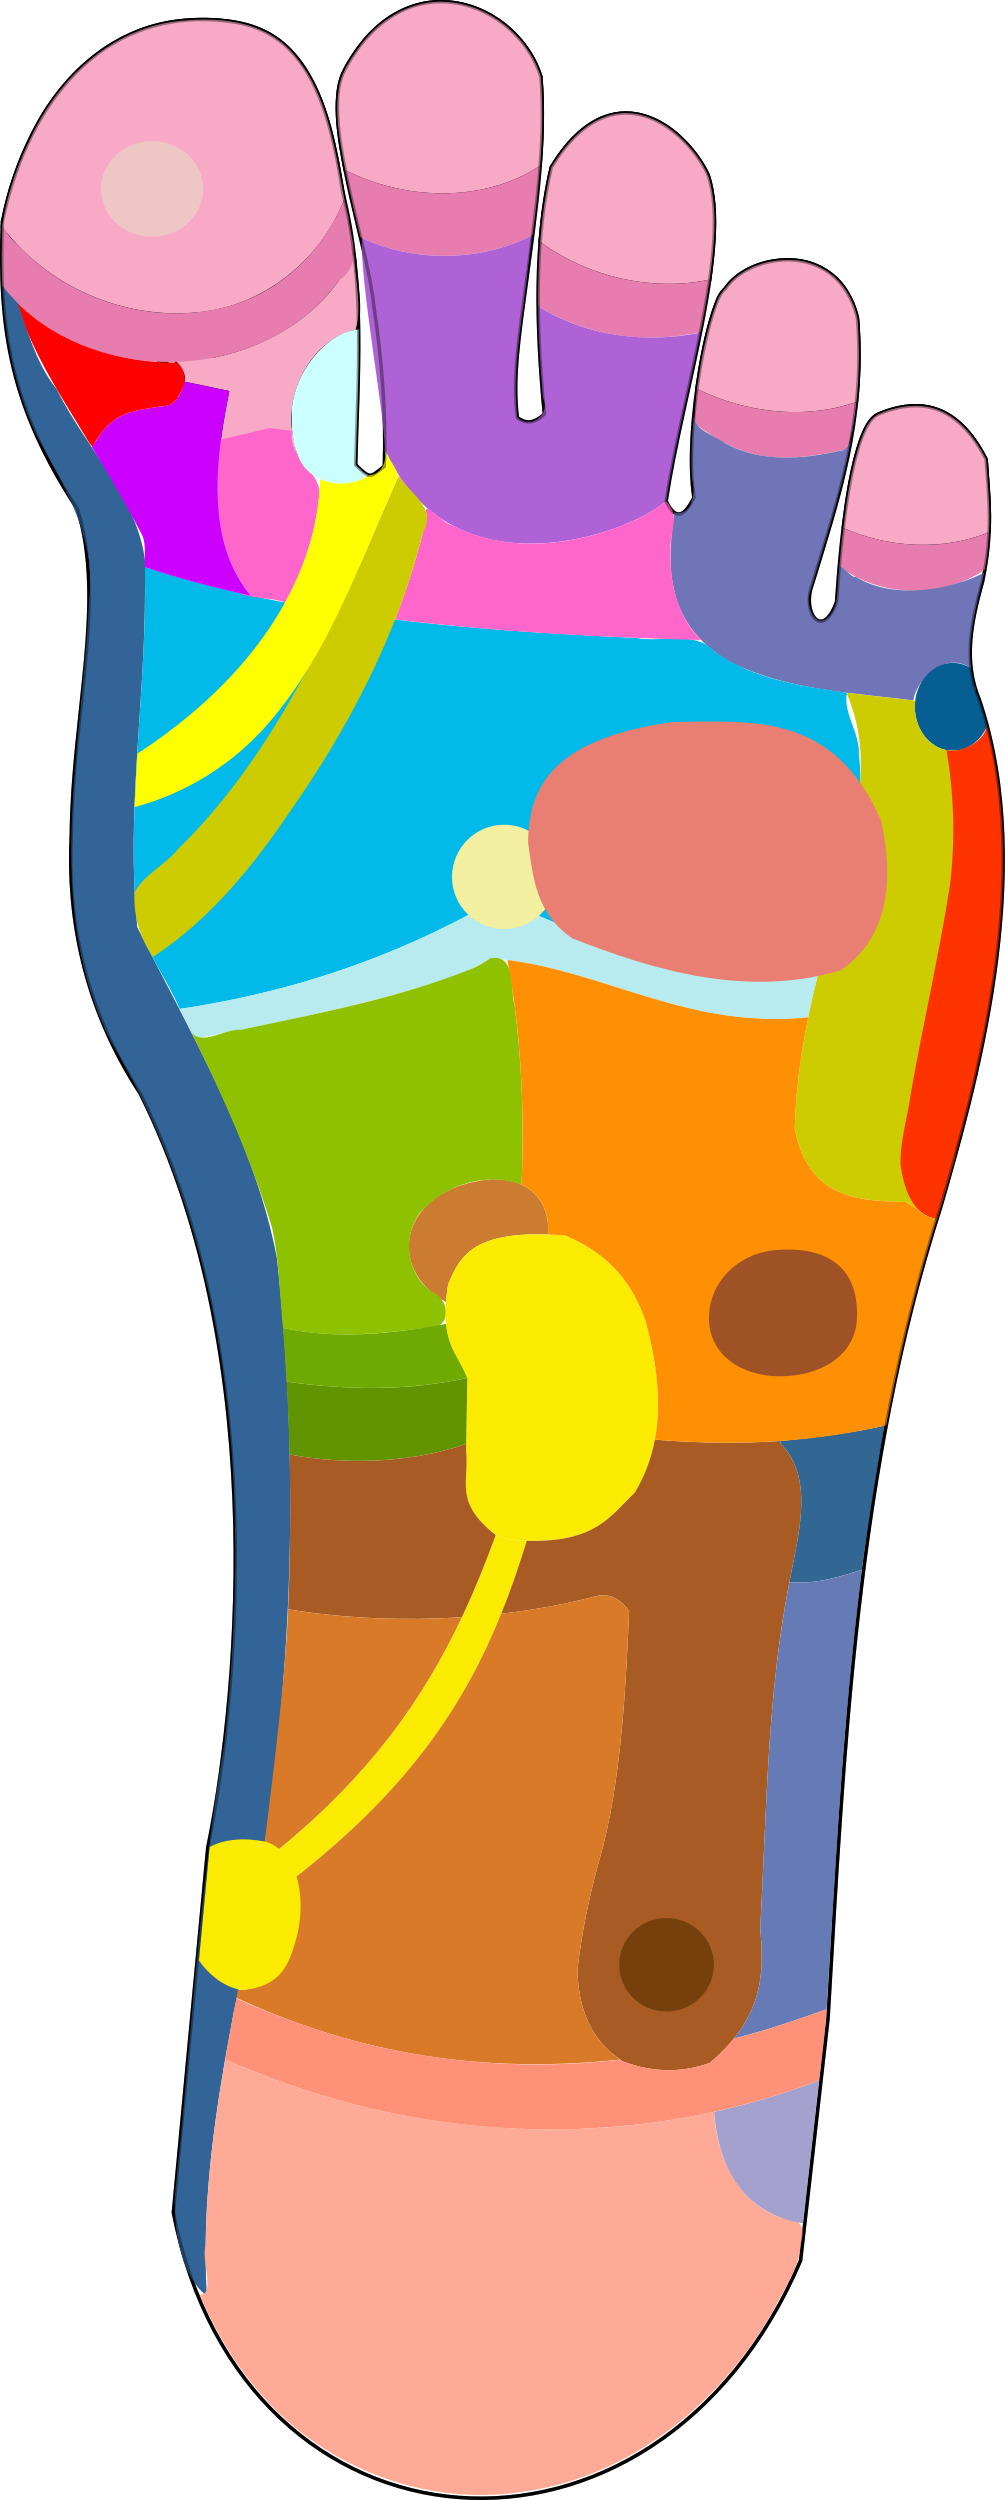
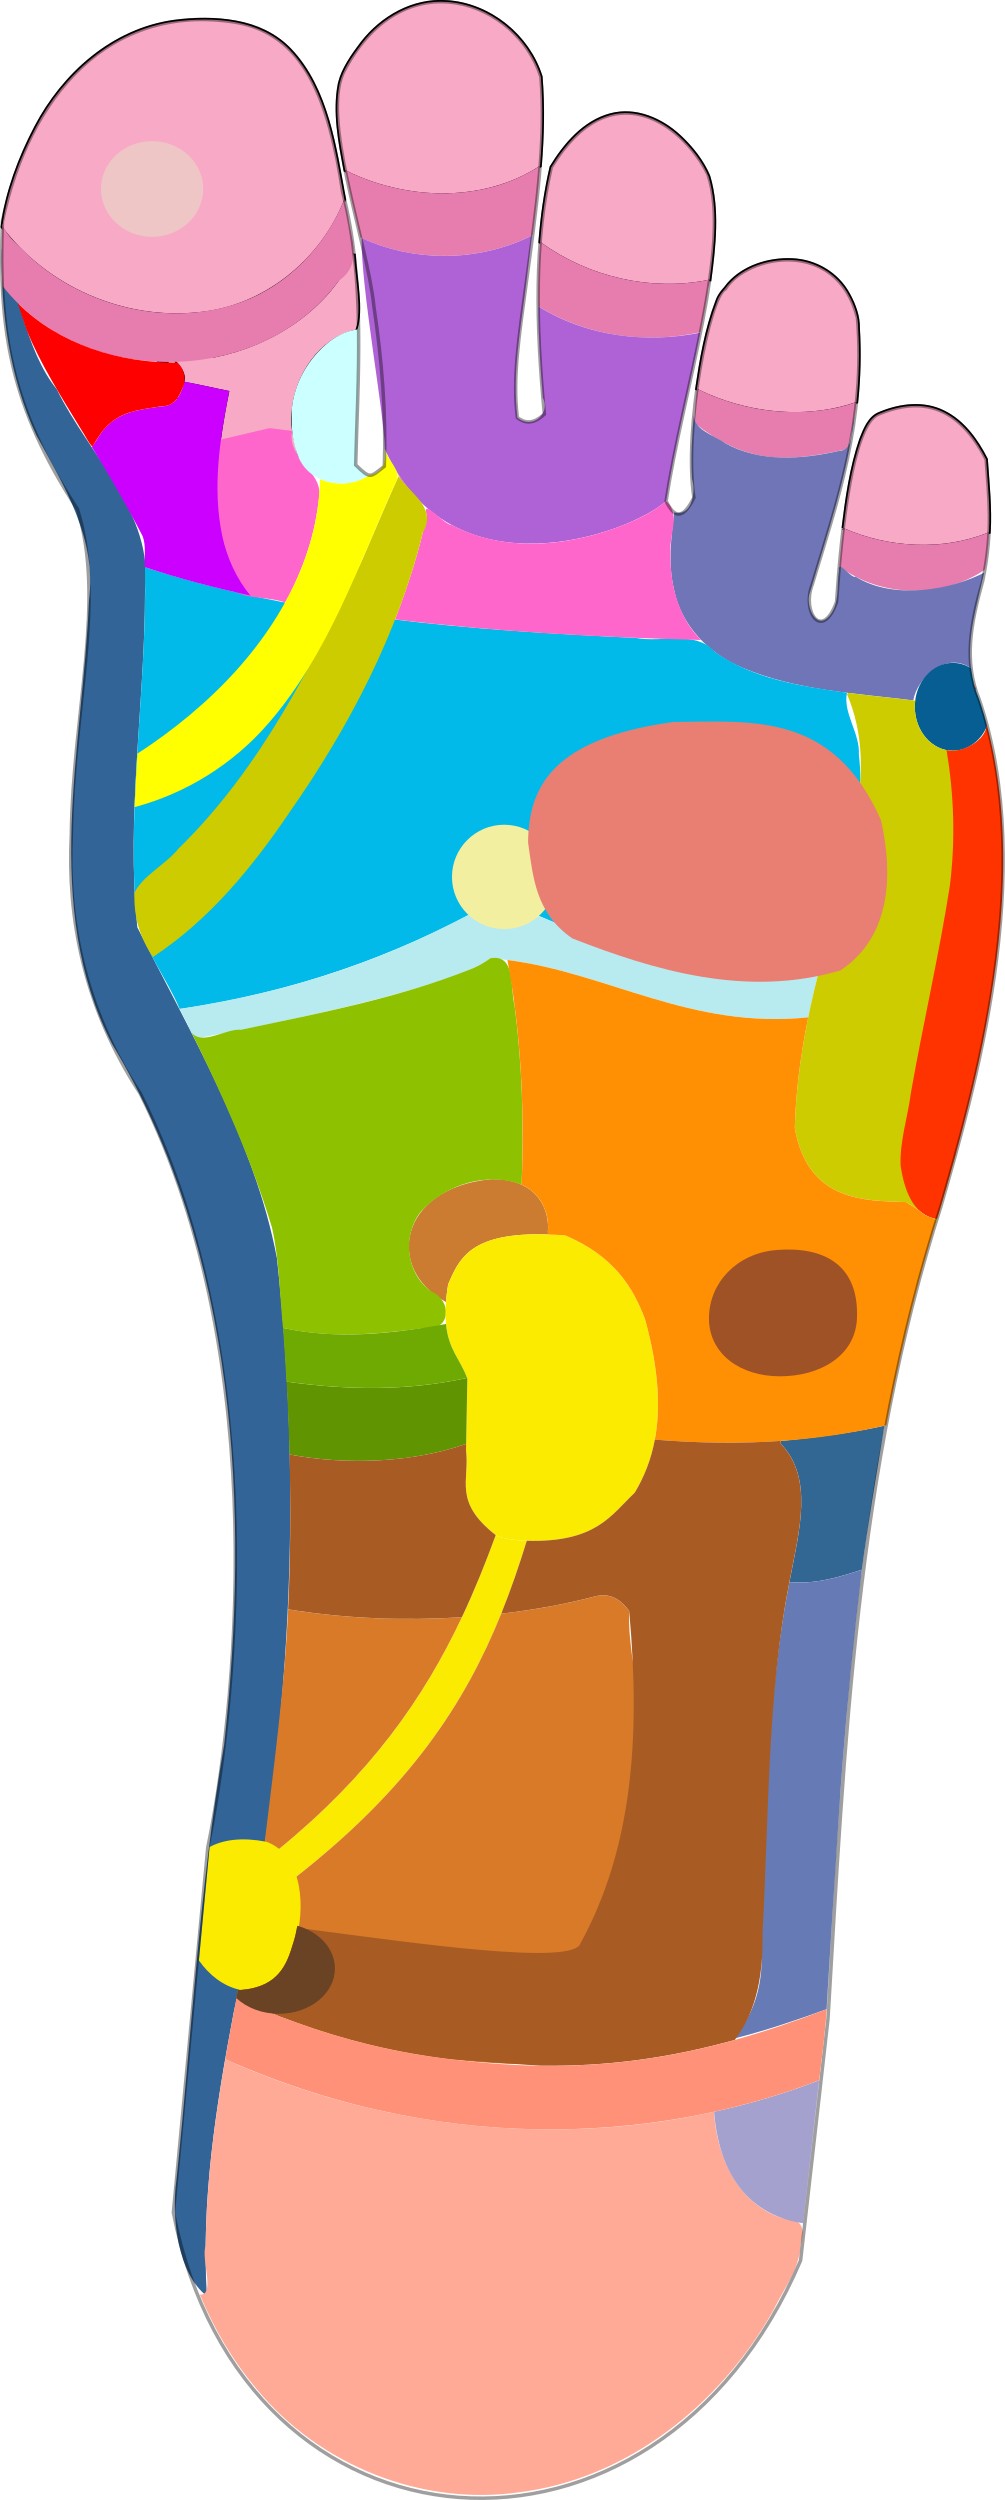
<svg xmlns="http://www.w3.org/2000/svg" width="76.06mm" height="189.229mm" viewBox="0 0 76.06 189.229" version="1.1" id="svg305">
  <defs id="defs302" />
  <g id="layer1" transform="translate(17.8945,-55.14384)">
-     <path style="display:inline;fill:none;fill-rule:evenodd;stroke:#000000;stroke-width:0.265;stroke-dasharray:none;paint-order:stroke fill markers;stop-color:#000000" d="m 42.704,226.249 c -10.95,25.663 -42.212,23.361 -47.476,-3.631 l 2.607,-27.648 c 1.993,-9.565 5.188,-36.461 -5.12,-57.064 -4.31,-6.585 -5.519,-13.383 -5.213,-19.549 0.096,-9.172 2.632,-17.775 0.465,-24.669 -5.028,-7.697 -5.993,-13.445 -5.678,-21.783 1.98,-9.492 8.069,-16.578 17.594,-15.081 5.248,0.825 7.12,5.884 8.165,12.89 1.75,6.64 1.125,14.246 0.981,20.623 1.146,1.111 1.082,0.94 2.167,0.106 0.144,-4.037 -0.191,-8.074 -0.79,-12.112 -0.504,-5.004 -4.173,-14.581 -2.172,-17.97 4.53,-8.408 13.043,-5.091 14.811,0.592 0.405,4.954 -0.387,10.29 -1.119,15.712 -0.522,3.866 -1.037,7.141 -0.658,10.092 0.54,0.402 1.152,0.553 2.041,-0.263 -0.636,-6.729 -0.777,-13.102 0.527,-18.694 4.531,-7.446 10.028,-3.179 11.848,0.527 1.839,5.354 -1.916,16.5 -3.16,24.75 0.558,1.141 1.2,1.561 2.106,-0.263 -0.795,-5.219 1.18,-15.221 2.37,-15.798 1.602,-2.627 8.47,-3.95 10.005,2.172 0.644,7.807 -1.527,13.925 -3.423,20.208 -0.801,2.082 0.758,4.315 1.843,1.316 0.382,-5.73 1.246,-13.43 3.16,-14.218 3.29,-1.379 6.1,-0.634 8.162,3.423 0.181,2.758 0.56,5.285 -0.263,9.215 -0.894,3.186 -1.452,6.09 -0.263,8.952 4.491,13.153 -0.472,29.903 -2.896,38.376 -6.383,19.838 -7.331,40.978 -8.548,61.507 z" id="path289" />
    <path id="path311" style="fill:#326497;fill-opacity:1;fill-rule:evenodd;stroke:none;stroke-width:0.265;stroke-dasharray:none;paint-order:stroke fill markers;stop-color:#000000" d="m -17.76,73.993 c 1.078,2.477 1.765,7.683 4.168,10.623 2.423,4.99 7.398,9.369 6.673,15.297 5.73e-4,8.476 -1.452,16.95 -0.581,25.42 4.042,8.075 8.862,16.1 10.566,25.048 2.098,19.058 0.886,38.394 -3.273,57.101 -1.343,7.062 -2.471,14.247 -2.027,21.459 -2.192,-1.701 -2.709,-5.884 -2.303,-8.815 1.159,-10.983 1.717,-22.042 3.611,-32.929 1.963,-17.902 0.974,-37.196 -8.467,-53.009 -5.41,-10.478 -2.214,-22.423 -1.769,-33.568 0.61,-4.714 -1.856,-8.627 -3.991,-12.558 -2.026,-4.392 -2.691,-9.268 -2.607,-14.069 z" />
    <g id="g5602" style="display:inline" transform="matrix(-1,0,0,1,119.4104,-72.01087)">
      <path id="path960" style="font-variation-settings:normal;opacity:1;vector-effect:none;fill:#f8a9c6;fill-opacity:1;fill-rule:evenodd;stroke:#000000;stroke-width:0.265;stroke-linecap:butt;stroke-linejoin:miter;stroke-miterlimit:4;stroke-dasharray:none;stroke-dashoffset:0;stroke-opacity:1;-inkscape-stroke:none;paint-order:stroke fill markers;stop-color:#000000;stop-opacity:1" d="m 73.471,167.128 c -0.272,-2.26 -0.593,-4.536 -1.331,-6.698 -0.304,-0.758 -0.631,-1.68 -1.467,-1.988 -1.496,-0.62 -3.274,-0.846 -4.769,-0.1 -1.492,0.729 -2.503,2.142 -3.239,3.585 -0.125,1.835 -0.325,3.674 -0.216,5.516 3.512,1.434 7.576,1.185 11.023,-0.316 z" />
      <path id="path5536" style="font-variation-settings:normal;display:inline;opacity:1;vector-effect:none;fill:#f8a9c6;fill-opacity:1;fill-rule:evenodd;stroke:#000000;stroke-width:0.265;stroke-linecap:butt;stroke-linejoin:miter;stroke-miterlimit:4;stroke-dasharray:none;stroke-dashoffset:0;stroke-opacity:1;-inkscape-stroke:none;paint-order:stroke fill markers;stop-color:#000000;stop-opacity:1" d="m 72.479,157.58 c 3.374,1.186 7.146,0.928 10.469,-0.301 0.547,-0.206 1.084,-0.438 1.606,-0.701 -0.332,-2.234 -0.716,-4.486 -1.524,-6.605 -0.16,-0.527 -0.562,-0.885 -0.877,-1.307 -1.175,-1.328 -3.033,-1.9 -4.769,-1.834 -1.761,0.051 -3.465,1.052 -4.296,2.617 -0.437,0.793 -0.758,1.672 -0.74,2.588 -0.108,1.847 -0.06,3.703 0.131,5.543 z" />
      <path id="path5506" style="font-variation-settings:normal;display:inline;opacity:1;vector-effect:none;fill:#f8a9c6;fill-opacity:1;fill-rule:evenodd;stroke:#000000;stroke-width:0.265;stroke-linecap:butt;stroke-linejoin:miter;stroke-miterlimit:4;stroke-dasharray:none;stroke-dashoffset:0;stroke-opacity:1;-inkscape-stroke:none;paint-order:stroke fill markers;stop-color:#000000;stop-opacity:1" d="m 83.589,148.321 c 4.422,0.925 9.193,-0.203 12.831,-2.853 -0.147,-1.902 -0.41,-3.797 -0.843,-5.656 -1.051,-1.714 -2.48,-3.412 -4.499,-3.953 -1.881,-0.508 -3.841,0.36 -5.208,1.638 -0.912,0.857 -1.726,1.868 -2.204,3.032 -0.728,2.527 -0.41,5.231 -0.078,7.792 z" />
      <path id="path5452" style="font-variation-settings:normal;opacity:1;vector-effect:none;fill:#f8a9c6;fill-opacity:1;fill-rule:evenodd;stroke:#000000;stroke-width:0.265;stroke-linecap:butt;stroke-linejoin:miter;stroke-miterlimit:4;stroke-dasharray:none;stroke-dashoffset:0;stroke-opacity:1;-inkscape-stroke:none;paint-order:stroke fill markers;stop-color:#000000;stop-opacity:1" d="m 111.175,140.04 c 0.401,-2.149 0.847,-4.379 0.424,-6.559 -0.283,-1.156 -1.013,-2.14 -1.715,-3.078 -1.493,-1.928 -3.869,-3.279 -6.354,-3.106 -3.248,0.182 -6.201,2.58 -7.162,5.669 -0.179,2.244 -0.126,4.501 0.061,6.742 3.123,2.048 7.079,2.498 10.685,1.735 1.407,-0.291 2.775,-0.763 4.061,-1.403 z" />
      <path id="path16625" style="font-variation-settings:normal;display:inline;vector-effect:none;fill:#f8a9c6;fill-opacity:1;stroke:#000000;stroke-width:0.265;stroke-linecap:butt;stroke-linejoin:miter;stroke-miterlimit:4;stroke-dasharray:none;stroke-dashoffset:0;stroke-opacity:1;-inkscape-stroke:none;paint-order:stroke fill markers;stop-color:#000000" d="m 110.511,146.365 c -0.089,1.836 -0.637,4.238 -0.117,5.745 2.77,0.617 4.623,3.476 4.841,6.191 0.223,1.275 -0.446,2.939 -0.539,3.872 2.048,0.639 4.097,1.279 6.145,1.918 -0.009,-2.471 -0.401,-4.922 -0.896,-7.337 1.13,-0.224 2.303,-0.512 3.407,-0.697 -0.485,-1.587 3.493,-2.786 -2.268,-1.844 -4.413,-0.874 -8.738,-3.644 -10.574,-7.849 z m 14.783,8.178 -0.758,0.021 0.757,-0.018 z m -1.929,1.584 0.006,0.032 z m 0.025,0.11 0.008,0.033 z m 0.028,0.099 0.013,0.042 z m 0.454,0.912 0.056,0.086 z m -12.632,-15.006 c 1.787,4.581 6.142,8.115 11.086,8.546 5.611,0.585 11.42,-1.949 14.805,-6.463 -0.346,-2.631 -1.319,-5.179 -2.541,-7.531 -2.09,-4.01 -5.865,-7.373 -10.458,-8.003 -3.015,-0.385 -6.536,-0.194 -8.769,2.142 -2.847,3.024 -3.382,7.41 -4.123,11.308 z" />
    </g>
    <ellipse style="display:inline;fill:#eec6c6;fill-opacity:1;fill-rule:evenodd;stroke-width:0.265" id="path352" cx="6.382" cy="69.447" rx="3.869" ry="3.623" transform="scale(-1,1)" />
    <g id="g5811" style="display:inline" transform="matrix(-1,0,0,1,119.4104,-72.01126)">
      <path id="path1301" style="font-variation-settings:normal;display:inline;opacity:1;vector-effect:none;fill:#e77dae;fill-opacity:1;fill-rule:evenodd;stroke-width:0.265;stroke-linecap:butt;stroke-linejoin:miter;stroke-miterlimit:4;stroke-dasharray:none;stroke-dashoffset:0;stroke-opacity:1;-inkscape-stroke:none;stop-color:#000000;stop-opacity:1" d="m 84.769,159.16 c -0.067,-0.77 -0.108,-1.817 -0.216,-2.581 -3.188,1.589 -6.911,2.179 -10.415,1.468 -0.56,-0.12 -1.116,-0.267 -1.655,-0.465 0.128,1.35 0.351,2.225 0.627,3.552 5.075,1.163 7.904,0.966 11.659,-1.974 z" />
      <path id="path1174" style="font-variation-settings:normal;vector-effect:none;fill:#e77dae;fill-opacity:1;fill-rule:evenodd;stroke-width:0.265;stroke-linecap:butt;stroke-linejoin:miter;stroke-miterlimit:4;stroke-dasharray:none;stroke-dashoffset:0;stroke-opacity:1;-inkscape-stroke:none;stop-color:#000000" d="m 96.572,150.328 c 0.015,-1.621 -0.025,-3.244 -0.152,-4.861 -3.562,2.596 -8.205,3.725 -12.55,2.912 -0.568,-0.261 -0.082,0.597 -0.14,0.87 0.164,1.021 0.352,2.037 0.555,3.051 4.136,0.919 8.68,0.299 12.287,-1.972 z" />
      <path id="path1112" style="font-variation-settings:normal;vector-effect:none;fill:#e77dae;fill-opacity:1;fill-rule:evenodd;stroke-width:0.265;stroke-linecap:butt;stroke-linejoin:miter;stroke-miterlimit:4;stroke-dasharray:none;stroke-dashoffset:0;stroke-opacity:1;-inkscape-stroke:none;stop-color:#000000" d="m 110.022,145.128 c 0.395,-1.693 0.819,-3.381 1.152,-5.088 -3.447,1.702 -7.525,2.263 -11.256,1.237 -1.232,-0.346 -2.413,-0.876 -3.489,-1.569 0.123,1.756 0.334,3.504 0.56,5.249 4.018,2.032 8.962,2.089 13.033,0.172 z" />
      <path id="path1003" style="font-variation-settings:normal;vector-effect:none;fill:#e77dae;fill-opacity:1;fill-rule:evenodd;stroke-width:0.265;stroke-linecap:butt;stroke-linejoin:miter;stroke-miterlimit:4;stroke-dasharray:none;stroke-dashoffset:0;stroke-opacity:1;-inkscape-stroke:none;stop-color:#000000" d="m 137.123,148.791 c 0.08,-1.573 0.059,-3.149 0.002,-4.722 -0.314,1.054 -1.421,1.813 -2.184,2.616 -4.204,3.738 -10.464,5.272 -15.825,3.365 -3.607,-1.29 -6.452,-4.288 -7.876,-7.807 0.073,-0.339 -0.256,1.025 -0.309,1.375 -0.193,1.648 -1.098,3.515 0.726,4.784 5.838,8.064 19.366,8.206 25.465,0.389 z" />
      <path id="path1431" style="font-variation-settings:normal;display:inline;vector-effect:none;fill:#e77dae;fill-opacity:1;fill-rule:evenodd;stroke-width:0.265;stroke-linecap:butt;stroke-linejoin:miter;stroke-miterlimit:4;stroke-dasharray:none;stroke-dashoffset:0;stroke-opacity:1;-inkscape-stroke:none;stop-color:#000000" d="m 73.774,170.022 c -0.054,-0.607 -0.108,-1.216 -0.173,-1.826 -0.039,-0.36 -0.087,-0.711 -0.13,-1.068 -1.882,0.819 -3.933,1.269 -6.07,1.269 -1.773,0 -3.434,-0.339 -4.953,-0.952 0.015,0.322 0.033,0.647 0.065,0.989 0.039,0.416 0.091,0.849 0.159,1.299 0.026,0.175 0.067,0.367 0.099,0.548 a 8.393,6.977 0 0 0 5.323,1.588 8.393,6.977 0 0 0 5.68,-1.846 z" />
    </g>
    <path id="path496-5" style="display:inline;fill:#6f75b6;fill-opacity:1;fill-rule:evenodd;stroke:none;stroke-width:0.265;stroke-dasharray:none;paint-order:stroke fill markers;stop-color:#000000" d="m 34.642,86.394 c -0.206,1.235 1.483,1.674 2.363,2.305 2.629,1.451 5.769,1.221 8.595,0.578 1.224,-0.039 0.836,-1.709 1.184,-2.584 -0.568,4.523 -2.085,8.911 -3.37,13.288 -0.383,0.9 0.437,2.997 1.476,1.774 0.802,-0.958 0.529,-2.255 0.715,-3.399 -0.126,-0.996 0.93,0.628 1.269,0.44 2.948,1.841 7.384,0.928 9.727,-0.314 -0.53,2.374 -1.311,4.779 -0.995,7.246 -1.892,-1.338 -4.095,0.755 -4.374,2.431 -4.35,-0.542 -8.85,-0.745 -12.937,-2.478 -2.519,-1.034 -4.645,-3.197 -5.175,-5.926 -0.461,-1.919 -0.212,-3.901 0.013,-5.83 1.341,0.361 1.67,-1.548 1.35,-2.535 -0.092,-1.665 -0.003,-3.337 0.158,-4.995 z m 21.134,20.309 0.017,0.072 z m 0.443,1.382 c 0.123,0.369 0.122,0.37 0,0 z" />
    <path id="path467" style="fill:#af62d6;fill-opacity:1;fill-rule:evenodd;stroke-width:0.265" d="m 22.376,72.967 -0.453,3.708 c -0.408,3.34 -1.054,6.708 -0.657,10.082 1.109,0.918 2.538,-0.27 1.928,-1.521 -0.191,-2.3 -0.344,-4.606 -0.346,-6.914 3.604,2.287 8.15,2.841 12.265,2 -0.83,4.258 -1.929,8.463 -2.59,12.754 -2.788,2.488 -16.28,7.393 -21.297,-3.957 0.023,-2.365 -1.824,-12.21 -1.745,-15.961 a 13.231,11.388 0 0 0 6.256,1.357 13.231,11.388 0 0 0 6.639,-1.547 z" />
    <path id="path1314" style="fill:#075e92;fill-opacity:1;fill-rule:evenodd;stroke-width:0.265" d="m 55.611,105.729 c 0.008,0.066 0.013,0.131 0.022,0.197 0.025,0.181 0.056,0.362 0.092,0.542 0.036,0.18 0.079,0.361 0.127,0.541 0.048,0.18 0.103,0.359 0.164,0.538 0.061,0.179 0.128,0.359 0.203,0.537 0.14,0.411 0.272,0.825 0.394,1.243 0.074,0.254 0.139,0.512 0.207,0.768 a 2.88,3.324 0 0 1 -2.59,1.873 2.88,3.324 0 0 1 -2.88,-3.324 2.88,3.324 0 0 1 2.88,-3.324 2.88,3.324 0 0 1 1.381,0.409 z" />
    <path id="path16125" style="display:inline;fill:#01bae9;fill-opacity:1;stroke:none;stroke-width:0.265px;stroke-linecap:butt;stroke-linejoin:miter;stroke-opacity:1" d="m -6.921,98.078 c 11.978,3.847 24.646,4.76 37.138,5.348 1.994,0.394 4.499,-0.621 5.985,1.056 2.916,2.065 6.556,2.61 10.012,3.095 -0.319,1.551 0.995,3.051 0.9,4.681 0.64,5.466 -1.401,10.726 -2.92,15.875 -6.056,1.791 -12.397,0.052 -18.024,-2.327 -2.257,-0.737 -4.562,-2.203 -6.837,-2.358 -7.29,4.128 -15.333,6.871 -23.625,8.067 -0.995,-2.362 -2.727,-4.49 -3.29,-6.975 -0.717,-8.82 0.837,-17.637 0.662,-26.461 z" />
    <path id="path13175" style="display:inline;fill:#ff66cc;stroke:none;stroke-width:0.265px;stroke-linecap:butt;stroke-linejoin:miter;stroke-opacity:1" d="m 2.506,87.547 c 0.572,0.073 1.144,0.145 1.716,0.218 -0.418,2.055 2.218,3.041 2.046,4.825 -0.247,2.868 -1.189,5.652 -2.582,8.162 -1.397,-0.541 -3.486,-0.123 -4.42,-1.395 C -1.52,95.86 -2.305,92.362 -3.089,88.864 c 1.865,-0.439 3.73,-0.877 5.595,-1.316 z m 8.93,2.025 0.094,0.191 z m 0.094,0.191 0.074,0.141 z m -0.319,0.148 -0.009,0.3 z m -0.009,0.305 -0.007,0.211 z m -0.007,0.227 c -0.669,0.521 -0.767,0.598 0,0 z m 0.499,-0.359 c 0.198,0.36 0.202,0.367 0,0 z m 0.261,0.471 0.119,0.202 z m 0.074,0.123 0.143,0.238 z m -1.488,0.269 c -0.385,0.208 -0.452,0.21 0,0 z m 1.688,0.061 c 0.35,0.535 1.109,1.548 0.254,0.536 -0.11,-0.167 -0.159,-0.362 -0.254,-0.536 z m 0.049,0.17 c -0.209,0.462 -0.046,0.098 0,0 z m -0.382,0.852 c -0.204,0.462 -0.045,0.102 0,0 z m -0.376,0.855 c -0.457,1.054 -0.348,0.802 0,0 z m 21.003,0.192 c 1.116,0.981 0.238,2.524 0.335,3.757 -0.079,2.419 0.541,5.011 2.313,6.756 -7.737,-0.208 -15.476,-0.623 -23.162,-1.56 0.987,-2.561 1.827,-5.184 2.4,-7.87 -0.426,-1.46 1.22,0.669 1.906,0.734 4.323,2.26 9.581,1.534 13.885,-0.393 0.825,-0.383 1.617,-0.846 2.322,-1.424 z m -21.931,1.959 c -0.28,0.654 -0.784,1.83 -0.231,0.539 0.077,-0.18 0.154,-0.359 0.231,-0.539 z" />
    <path id="path5421" style="display:inline;fill:#b7ebef;fill-opacity:1;stroke:none;stroke-width:0.265px;stroke-linecap:butt;stroke-linejoin:miter;stroke-opacity:1" d="m 45.792,122.851 0.012,0.015 c -0.063,0.191 -0.123,0.381 -0.184,0.571 0.057,-0.195 0.116,-0.391 0.172,-0.586 z m -26.174,0.44 c 7.878,2.619 15.074,7.418 24.576,4.841 0.128,-0.428 0.258,-0.856 0.39,-1.284 -0.506,1.79 -0.944,3.559 -1.299,5.3 -9.406,0.977 -15.835,-3.865 -24.068,-4.474 -2.582,2.07 -15.352,4.796 -22.382,6.092 -0.37,-0.752 -0.746,-1.503 -1.126,-2.254 11.176,-1.739 17.821,-4.894 23.909,-8.222 z" />
    <circle style="display:inline;fill:#f3efa0;fill-opacity:1;fill-rule:evenodd;stroke-width:0.265" id="path934" cx="-20.266" cy="121.519" r="3.949" transform="scale(-1,1)" />
    <path id="path581" style="display:inline;fill:#cccc00;stroke:none;stroke-width:0.265px;stroke-linecap:butt;stroke-linejoin:miter;stroke-opacity:1" d="m 46.328,107.591 c 0.296,0.038 0.591,0.076 0.889,0.112 0.395,0.048 0.792,0.094 1.19,0.138 0.796,0.09 1.595,0.176 2.389,0.266 0.196,0.022 0.391,0.045 0.586,0.067 a 2.88,3.324 0 0 0 -0.032,0.469 2.88,3.324 0 0 0 2.88,3.324 2.88,3.324 0 0 0 0.522,-0.06 c 0.57,5.315 -0.007,10.715 -1.561,16.187 0,0 0.837,8.597 1.235,14.46 -0.033,0.118 -0.066,0.247 -0.099,0.364 -0.359,1.295 -0.702,2.483 -1.005,3.542 -0.112,0.348 -0.218,0.698 -0.327,1.046 -1.081,-0.54 -2.306,-1.376 -2.306,-1.376 -3.023,-0.115 -7.419,0.053 -8.425,-5.595 0.146,-5.885 1.697,-12.305 3.95,-18.892 0.661,-4.652 1.998,-9.303 0,-13.955 z" />
    <path id="path12933" style="display:inline;fill:#ff3300;fill-opacity:1;stroke:none;stroke-width:0.265px;stroke-linecap:butt;stroke-linejoin:miter;stroke-opacity:1" d="m 55.863,107.043 c 0.368,0.672 -0.177,-0.001 0,0 z m 0.072,0.252 0.081,0.252 z m 0.081,0.252 0.096,0.269 z m 0.096,0.269 0.106,0.269 z m 0.567,1.749 c 2.218,7.995 1.403,16.471 -0.191,24.498 -0.923,4.502 -2.132,8.941 -3.46,13.338 -1.905,-0.25 -2.508,-2.405 -2.755,-4.015 -0.074,-1.851 0.543,-3.692 0.782,-5.532 0.918,-5.233 2.127,-10.416 2.947,-15.665 0.424,-3.41 0.322,-6.88 -0.252,-10.267 1.174,0.328 3.513,-0.961 2.929,-2.357 z" />
    <path id="path16165" style="display:inline;fill:#cccc00;stroke:none;stroke-width:0.265px;stroke-linecap:butt;stroke-linejoin:miter;stroke-opacity:1" d="m 11.22,89.264 c -0.002,0.142 -0.009,0.633 0,0 z m 0.083,0.025 c 0.181,0.39 0.037,0.081 0,0 z m 0.337,0.692 c 0.203,0.381 0.203,0.381 0,0 z m 0.177,0.33 c 0.201,0.358 0.04,0.071 0,0 z m -0.997,0.427 -0.259,0.197 z m 1.366,0.201 c 0.147,0.113 0.132,0.48 0,0 z m 0.093,0.239 c 0.854,1.334 2.939,2.381 1.839,4.262 -1.889,7.665 -5.596,14.755 -10.103,21.193 -2.817,4.17 -6.09,8.158 -10.335,10.946 -0.983,-1.466 -1.474,-3.095 -1.393,-4.863 0.617,-1.298 2.36,-2.131 3.333,-3.344 6.242,-6.083 10.153,-14.006 13.868,-21.769 0.93,-2.142 1.826,-4.299 2.79,-6.425 z m -2.324,-0.101 0.18,0.043 z" />
    <path id="path16156" style="display:inline;fill:#ffff00;stroke:none;stroke-width:0.265px;stroke-linecap:butt;stroke-linejoin:miter;stroke-opacity:1" d="m 11.225,89.08 c 0.134,0.896 1.335,1.664 0.858,2.53 -2.85,6.279 -5.089,13.038 -9.691,18.318 -2.641,3.048 -6.201,5.27 -10.098,6.307 0.053,-1.349 0.129,-2.697 0.21,-4.044 5.576,-3.631 10.58,-8.669 12.796,-15.065 0.629,-1.842 0.993,-3.777 1.029,-5.724 1.189,0.525 2.636,0.435 3.706,-0.289 0.95,-0.059 1.376,-1.012 1.188,-1.879 l 0.002,-0.152 z m -2.164,0.048 c -0.016,0.49 -0.045,1.764 -0.017,0.608 0.005,-0.203 0.011,-0.406 0.017,-0.608 z m 0.345,1.567 c 0.348,0.301 0.065,0.061 0,0 z m 0.155,0.136 c 0.309,0.241 0.056,0.05 0,0 z m 0.137,0.109 c 0.277,0.178 0.049,0.041 0,0 z m 0.122,0.082 c 0.252,0.12 0.044,0.032 0,0 z" />
    <path id="path16144" style="display:inline;fill:#ccffff;fill-rule:evenodd;stroke-width:0.265" d="m 9.248,80.074 c 0.048,3.423 -0.138,6.843 -0.219,10.264 0.307,0.273 0.58,0.622 0.977,0.766 -0.806,0.577 -1.846,0.761 -2.809,0.555 -1.047,-0.161 -2.013,-0.828 -2.448,-1.808 -0.534,-1.15 -0.61,-2.455 -0.563,-3.704 0.182,-2.009 1.27,-3.907 2.852,-5.146 0.641,-0.486 1.397,-0.865 2.21,-0.926 z" />
    <path id="path13085" style="display:inline;fill:#cc00ff;stroke:none;stroke-width:0.265px;stroke-linecap:butt;stroke-linejoin:miter;stroke-opacity:1" d="m -3.939,84.028 c 1.134,0.239 2.269,0.477 3.403,0.716 -0.717,3.589 -1.302,7.334 -0.536,10.966 0.356,1.639 1.06,3.215 2.131,4.513 -2.693,-0.582 -5.364,-1.275 -7.979,-2.145 -0.072,-0.772 0.099,-1.609 -0.17,-2.335 -1.186,-2.309 -2.496,-4.551 -3.85,-6.765 0.405,-0.535 0.702,-1.221 1.245,-1.672 1.064,-1.06 2.621,-1.187 4.024,-1.41 0.78,0.014 1.259,-0.53 1.525,-1.213 0.098,-0.208 0.174,-0.429 0.209,-0.656 z" />
    <path id="path13051" style="display:inline;fill:#ff0000;stroke:none;stroke-width:0.265px;stroke-linecap:butt;stroke-linejoin:miter;stroke-opacity:1" d="m -16.547,78.096 c 3.15,3.139 7.72,4.536 12.06,4.49 0.613,0.503 0.718,1.409 0.346,2.086 -0.271,0.627 -0.673,1.227 -1.429,1.206 -1.357,0.238 -2.856,0.313 -3.944,1.268 -0.6,0.483 -1.007,1.161 -1.383,1.81 -0.313,-0.29 -0.548,-0.869 -0.833,-1.267 -1.499,-2.473 -3.076,-4.925 -4.169,-7.613 -0.216,-0.66 -0.432,-1.321 -0.648,-1.981 z" />
    <path id="path364" style="fill:#cb7c30;fill-opacity:1;stroke:none;stroke-width:0.265px;stroke-linecap:butt;stroke-linejoin:miter;stroke-opacity:1" d="m 19.417,144.401 c 3.512,-0.014 4.303,2.482 4.157,3.979 l 0.014,0.205 c -0.185,-0.006 -0.374,-0.013 -0.549,-0.015 -5.453,-0.046 -6.205,1.949 -7.015,3.786 -0.08,0.491 -0.132,0.933 -0.164,1.339 -4.632,-2.483 -3.568,-8.631 3.387,-9.291 0.057,-0.002 0.113,-0.002 0.169,-0.003 z" />
    <path id="path530" style="fill:#8ec100;fill-opacity:1;stroke:none;stroke-width:0.265px;stroke-linecap:butt;stroke-linejoin:miter;stroke-opacity:1" d="m 19.217,127.675 c 1.982,-0.339 1.477,2.289 1.828,3.494 0.596,4.521 0.717,9.094 0.544,13.647 -2.594,-1.003 -5.714,-0.026 -7.563,1.967 -1.508,1.791 -1.215,4.77 0.74,6.124 1.623,0.709 1.453,3.056 -0.549,2.753 -3.536,0.493 -7.173,0.794 -10.691,-0.004 -0.254,-2.529 -0.276,-5.106 -0.83,-7.589 -1.59,-5.25 -3.847,-10.269 -6.292,-15.17 0.592,1.712 2.686,0.081 3.932,0.191 5.921,-1.249 11.925,-2.382 17.559,-4.65 0.464,-0.211 0.916,-0.453 1.323,-0.763 z m 1.314,0.136 c 0.384,0.051 0.079,0.01 0,0 z m 1.408,0.219 c 0.375,0.069 0.075,0.014 0,0 z m 0.69,0.134 c 0.539,0.108 1.62,0.37 0.483,0.104 l -0.242,-0.053 z m -0.75,16.801 0.036,0.021 z m 0.388,0.258 0.032,0.025 z m 1.224,1.953 0.015,0.07 z m 0.081,0.501 0.005,0.049 z m 0.015,0.227 0.002,0.066 z m 10e-4,0.24 -10e-4,0.038 z m 0.565,0.462 c 0.395,0.02 0.083,0.004 0,0 z m -7.241,2.047 c -0.253,0.378 -0.253,0.378 0,0 z m -0.217,0.329 c -0.222,0.389 -0.222,0.389 0,0 z m -0.361,0.681 c -0.174,0.376 -0.038,0.082 0,0 z m -0.311,0.692 c -0.066,0.434 -0.067,0.435 0,0 z m -0.088,0.609 c -0.019,0.151 -0.014,0.11 0,0 z" />
    <path id="path794" style="display:inline;fill:#fbeb00;fill-opacity:1;stroke:none;stroke-width:0.265px;stroke-linecap:butt;stroke-linejoin:miter;stroke-opacity:1" d="m 19.629,171.339 c 0.4,0.289 1.859,0.424 2.348,0.43 -2.736,8.878 -6.564,16.934 -17.535,25.496 -0.244,-0.84 -0.659,-1.584 -1.282,-2.116 9.332,-7.606 13.367,-15.328 16.468,-23.81 z" />
    <path id="path787" style="fill:#fbeb00;fill-opacity:1;stroke:none;stroke-width:0.265px;stroke-linecap:butt;stroke-linejoin:miter;stroke-opacity:1" d="m 23.04,148.569 c 0.564,0.005 1.178,0.031 1.848,0.082 3.642,1.551 5.121,3.87 6.052,6.383 1.851,6.721 0.755,10.516 -0.794,13.097 -1.802,1.707 -2.917,3.782 -8.169,3.638 -0.489,-0.006 -1.948,-0.141 -2.348,-0.43 -3.257,-2.547 -1.957,-4.134 -2.249,-6.416 l 0.099,-5.424 c -0.701,-1.998 -2.195,-2.584 -1.455,-7.144 0.81,-1.838 1.562,-3.832 7.015,-3.786 z" />
    <path id="path10549" style="fill:#609400;fill-opacity:1;stroke:none;stroke-width:0.065;stroke-linecap:butt;stroke-linejoin:miter;stroke-dasharray:none;stroke-opacity:1" d="m 16.748,157.993 c 0.091,0.165 0.183,0.328 0.273,0.496 -0.09,-0.167 -0.182,-0.331 -0.274,-0.496 z m 0.273,0.496 c 0.055,0.102 0.108,0.206 0.161,0.312 -0.052,-0.106 -0.106,-0.21 -0.161,-0.312 z m 0.178,0.347 c 0.018,0.036 0.035,0.072 0.052,0.109 -0.017,-0.037 -0.035,-0.073 -0.052,-0.109 z m 0.108,0.23 c 0.011,0.025 0.022,0.051 0.033,0.076 -0.011,-0.025 -0.021,-0.051 -0.033,-0.076 z m 0.065,0.153 c 0.03,0.073 0.059,0.146 0.087,0.223 -0.028,-0.076 -0.057,-0.15 -0.087,-0.223 z m 0.087,0.223 c 0.007,0.019 0.014,0.038 0.021,0.057 l -0.09,4.933 c -3.852,1.365 -8.852,1.67 -13.372,0.804 -0.009,-0.354 -0.019,-0.708 -0.03,-1.065 -0.031,-0.977 -0.069,-1.963 -0.116,-2.958 -0.023,-0.495 -0.049,-0.992 -0.076,-1.492 4.577,0.647 9.138,0.717 13.665,-0.279 z" />
    <path id="path604" style="fill:#6eaa01;fill-opacity:1;stroke:none;stroke-width:0.1;stroke-linecap:butt;stroke-linejoin:miter;stroke-dasharray:none;stroke-opacity:1" d="m 15.861,155.356 c 0.192,1.968 1.089,2.683 1.598,4.087 -4.53,0.996 -9.092,0.925 -13.671,0.278 -0.067,-1.372 -0.168,-2.803 -0.262,-4.064 3.997,0.877 8.145,0.47 12.335,-0.3 z" />
-     <path id="path550" style="fill:#a85c24;fill-opacity:1;stroke:none;stroke-width:0.1;stroke-linecap:butt;stroke-linejoin:miter;stroke-dasharray:none;stroke-opacity:1" d="m 4.017,165.235 c 4.521,0.866 9.521,0.562 13.372,-0.804 l -0.009,0.491 c 0.292,2.282 -1.008,3.87 2.249,6.416 -0.774,2.116 -1.606,4.184 -2.563,6.215 -4.23,0.274 -8.753,0.124 -13.154,-0.597 0.144,-3.288 0.184,-6.866 0.143,-9.883 -0.008,-0.709 -0.106,-4.478 -0.038,-1.839 z m 27.667,-1.193 c -0.004,0.024 -0.008,0.048 -0.012,0.072 3.496,0.282 6.621,0.297 9.498,0.099 l 0.041,0.218 c 2.502,2.621 1.384,6.583 0.658,10.4 -1.68,8.438 -1.738,17.413 -2.222,26.33 0.341,3.496 0.164,6.77 -3.834,10.137 -2.133,0.752 -4.326,0.73 -6.583,-0.131 -2.577,-1.707 -3.314,-4.152 -3.423,-6.846 0.169,-1.546 0.608,-4.709 1.7,-8.518 1.656,-5.777 1.997,-13.594 2.217,-18.733 -0.456,-0.583 -1.214,-1.451 -2.603,-1.084 -2.135,0.563 -4.529,1.009 -7.078,1.303 0.731,-1.811 1.357,-3.646 1.934,-5.518 5.252,0.144 6.367,-1.931 8.169,-3.638 0.659,-1.098 1.235,-2.418 1.537,-4.089 z" />
-     <ellipse style="fill:#75400b;fill-opacity:1;fill-rule:evenodd;stroke-width:0.265" id="path1163" cx="-32.558" cy="203.861" rx="3.584" ry="3.537" transform="scale(-1,1)" />
-     <path id="path4967" style="fill:#d97a28;fill-opacity:1;stroke:none;stroke-width:0.265px;stroke-linecap:butt;stroke-linejoin:miter;stroke-opacity:1" d="m 27.838,175.899 c 0.946,0.035 1.516,0.697 1.886,1.17 -0.22,5.14 -0.561,12.956 -2.217,18.733 -1.092,3.809 -1.531,6.972 -1.7,8.518 0.107,2.628 0.811,5.018 3.236,6.718 -11.694,1.245 -21.011,-0.967 -29.038,-4.668 0.039,-0.203 0.078,-0.41 0.117,-0.613 l 0.225,0.011 c 2.887,-0.225 3.489,-2.016 3.934,-3.492 0.479,-1.448 0.629,-3.401 0.161,-5.011 8.657,-6.757 12.866,-13.199 15.601,-19.978 2.548,-0.294 4.942,-0.74 7.078,-1.303 0.261,-0.069 0.499,-0.094 0.717,-0.086 z m -23.921,1.059 c 4.399,0.721 8.921,0.87 13.149,0.596 -2.881,6.111 -6.901,11.885 -13.904,17.594 -0.292,-0.249 -0.63,-0.451 -1.019,-0.593 0.764,-6.254 1.531,-12.116 1.773,-17.597 z" />
+     <path id="path4967" style="fill:#d97a28;fill-opacity:1;stroke:none;stroke-width:0.265px;stroke-linecap:butt;stroke-linejoin:miter;stroke-opacity:1" d="m 27.838,175.899 c 0.946,0.035 1.516,0.697 1.886,1.17 -0.22,5.14 3.235,14.38 1.579,20.157 -1.092,3.809 -5.327,5.548 -5.496,7.094 0.107,2.628 0.811,5.018 3.236,6.718 -11.694,1.245 -21.011,-0.967 -29.038,-4.668 0.039,-0.203 0.078,-0.41 0.117,-0.613 l 0.225,0.011 c 2.887,-0.225 3.489,-2.016 3.934,-3.492 0.479,-1.448 0.629,-3.401 0.161,-5.011 8.657,-6.757 12.866,-13.199 15.601,-19.978 2.548,-0.294 4.942,-0.74 7.078,-1.303 0.261,-0.069 0.499,-0.094 0.717,-0.086 z m -23.921,1.059 c 4.399,0.721 8.921,0.87 13.149,0.596 -2.881,6.111 -6.901,11.885 -13.904,17.594 -0.292,-0.249 -0.63,-0.451 -1.019,-0.593 0.764,-6.254 1.531,-12.116 1.773,-17.597 z" />
    <path id="path11257" style="fill:#336793;fill-opacity:1;stroke:none;stroke-width:0.265px;stroke-linecap:butt;stroke-linejoin:miter;stroke-opacity:1" d="m 49.045,163.055 c -0.613,3.852 -1.263,7.479 -1.702,10.901 -1.834,0.594 -3.519,1.112 -5.485,0.937 0.004,-0.021 0.008,-0.042 0.012,-0.062 0.726,-3.817 1.844,-7.779 -0.658,-10.4 l -0.041,-0.218 c 2.742,-0.254 5.547,-0.635 7.875,-1.158 z" />
    <path id="path19939" style="fill:#667bb5;fill-opacity:1;stroke:none;stroke-width:0.265px;stroke-linecap:butt;stroke-linejoin:miter;stroke-opacity:1" d="m 45.879,188.601 c -0.299,3.594 -1.346,20.751 -1.2,18.622 -2.376,0.861 -4.626,1.614 -7.032,2.229 2.211,-2.73 2.279,-5.436 2,-8.291 0.483,-8.894 0.543,-17.847 2.21,-26.267 1.966,0.175 3.652,-0.344 5.485,-0.937 -0.618,5.099 -1.098,9.928 -1.464,14.645 z" />
    <path id="path17314" style="fill:#ffaa96;fill-opacity:1;stroke:none;stroke-width:0.265px;stroke-linecap:butt;stroke-linejoin:miter;stroke-opacity:1" d="m -0.846,211.013 c 11.504,5.175 24.663,6.707 37.002,3.973 0.158,3.316 1.78,6.956 5.152,8.052 1.462,0.02 1.777,0.683 1.402,1.952 -0.064,1.87 -1.3,3.426 -2.088,5.055 -3.965,7.055 -10.981,12.694 -19.153,13.735 -7.418,1.083 -15.194,-2.03 -19.94,-7.807 -1.804,-2.13 -3.232,-4.565 -4.293,-7.143 1.211,0.048 0.058,-2.686 0.438,-3.723 0.041,-4.733 0.661,-9.44 1.48,-14.095 z" />
    <path id="path17295" style="display:inline;fill:#a4a1ce;fill-opacity:1;stroke:none;stroke-width:0.065;stroke-linecap:butt;stroke-linejoin:miter;stroke-dasharray:none;stroke-opacity:1" d="m 42.892,223.425 c -3.491,-0.506 -6.313,-2.981 -6.736,-8.439 2.911,-0.637 5.58,-1.462 7.954,-2.383 -0.005,-0.034 -1.025,9.118 -1.218,10.822 z" />
-     <path id="path13994" style="fill:#fe9177;fill-opacity:1;stroke:none;stroke-width:0.065;stroke-linecap:butt;stroke-linejoin:miter;stroke-dasharray:none;stroke-opacity:1" d="m 44.679,207.222 c -0.112,1.763 -0.365,3.583 -0.569,5.381 -10.632,4.127 -27.157,6.315 -44.956,-1.59 0.08,-0.459 0.158,-0.917 0.242,-1.378 0.129,-0.715 0.263,-1.434 0.398,-2.155 0.066,-0.352 0.136,-0.713 0.204,-1.067 1.499,0.671 2.988,1.268 4.469,1.795 3.669,1.335 7.613,2.328 11.919,2.824 0.075,0.009 0.15,0.017 0.224,0.026 0.097,0.011 0.194,0.022 0.291,0.033 4.11,0.451 8.159,0.41 12.158,-0.042 0.057,0.04 0.113,0.079 0.172,0.118 2.257,0.861 4.45,0.884 6.583,0.131 0.733,-0.618 1.337,-1.232 1.833,-1.845 2.406,-0.615 4.656,-1.369 7.032,-2.229 z" />
    <path id="path1150-0" style="fill:#ff9003;fill-opacity:1;stroke:none;stroke-width:0.265px;stroke-linecap:butt;stroke-linejoin:miter;stroke-opacity:1" d="m 20.512,127.808 c 7.626,0.975 13.864,5.264 22.77,4.34 -0.589,2.884 -0.951,5.692 -1.018,8.388 1.007,5.648 5.403,5.48 8.425,5.595 0,0 0.411,0.279 0.961,0.617 0.298,0.288 0.634,0.479 1.005,0.581 0.113,0.061 0.226,0.121 0.337,0.176 -0.085,0.273 -0.169,0.545 -0.252,0.819 -0.095,0.311 -0.188,0.623 -0.28,0.935 -0.092,0.312 -0.183,0.623 -0.272,0.936 -0.089,0.312 -0.178,0.625 -0.265,0.938 -0.087,0.313 -0.173,0.626 -0.257,0.939 -0.085,0.314 -0.168,0.627 -0.25,0.942 -0.082,0.314 -0.164,0.628 -0.243,0.943 -0.08,0.315 -0.159,0.63 -0.236,0.945 -0.078,0.315 -0.154,0.631 -0.229,0.946 -0.151,0.631 -0.297,1.263 -0.439,1.897 -0.142,0.633 -0.28,1.267 -0.413,1.902 -0.134,0.635 -0.263,1.271 -0.389,1.907 -0.097,0.49 -0.189,0.981 -0.281,1.472 -5.009,1.152 -10.519,1.653 -17.513,1.089 0.424,-2.264 0.343,-5.179 -0.731,-9.08 -0.931,-2.513 -2.41,-4.832 -6.052,-6.383 -0.462,-0.035 -0.888,-0.054 -1.299,-0.067 l -0.015,-0.205 c 0.109,-1.118 -0.305,-2.794 -1.986,-3.564 0.215,-5.669 -0.021,-11.338 -1.076,-17.007 z" />
    <path id="path5828" style="fill:#a05227;fill-opacity:1;fill-rule:evenodd;stroke-width:0.265" d="m 35.768,154.934 c 0,2.676 2.35,4.385 5.371,4.385 3.021,0 5.714,-1.528 5.832,-4.385 0.167,-4.041 -2.477,-5.468 -6.095,-5.175 -3.011,0.244 -5.108,2.499 -5.108,5.175 z" />
    <path id="path1797" style="display:inline;fill:#fbeb00;fill-opacity:1;stroke:none;stroke-width:0.265px;stroke-linecap:butt;stroke-linejoin:miter;stroke-opacity:1" d="m -2.84,203.533 0.808,-8.565 c 10e-4,-0.006 0.003,-0.013 0.004,-0.02 1.029,-0.555 2.439,-0.758 4.303,-0.397 2.806,1.025 2.986,5.164 2.14,7.722 -0.445,1.476 -1.047,3.267 -3.934,3.492 l -0.225,-0.011 c -1.265,-0.281 -2.322,-1.121 -3.095,-2.222 z" />
    <path style="fill:#e97e72;fill-opacity:1;stroke:none;stroke-width:0.1;stroke-linecap:butt;stroke-linejoin:miter;stroke-dasharray:none;stroke-opacity:1" d="m 22.077,118.914 c 0.037,-4.216 1.844,-7.859 10.985,-9.123 5.965,-0.037 12.108,-0.793 15.732,7.447 0.905,4.06 0.797,8.776 -3.072,11.357 -7.107,2.101 -14.124,-0.012 -20.294,-2.42 -2.783,-1.92 -2.971,-4.62 -3.351,-7.261 z" id="path385" />
    <path style="display:inline;opacity:0.375;fill:none;fill-rule:evenodd;stroke:#000000;stroke-width:0.265;stroke-dasharray:none;paint-order:stroke fill markers;stop-color:#000000" d="m 42.704,226.246 c -10.95,25.663 -42.212,23.361 -47.476,-3.631 l 2.607,-27.648 c 1.993,-9.565 5.188,-36.461 -5.12,-57.064 -4.31,-6.585 -5.519,-13.383 -5.213,-19.549 0.096,-9.172 2.632,-17.775 0.465,-24.669 -5.029,-7.697 -5.993,-13.445 -5.678,-21.783 1.98,-9.492 8.069,-16.578 17.594,-15.081 5.248,0.825 7.12,5.884 8.165,12.89 1.75,6.64 1.125,14.246 0.981,20.623 1.146,1.111 1.082,0.94 2.167,0.106 0.144,-4.037 -0.191,-8.074 -0.79,-12.112 -0.504,-5.004 -4.173,-14.581 -2.172,-17.97 4.53,-8.408 13.043,-5.091 14.811,0.592 0.405,4.954 -0.387,10.29 -1.119,15.712 -0.522,3.866 -1.037,7.141 -0.658,10.092 0.54,0.402 1.152,0.553 2.041,-0.263 -0.636,-6.729 -0.777,-13.102 0.527,-18.694 4.531,-7.446 10.028,-3.179 11.848,0.527 1.839,5.354 -1.916,16.5 -3.16,24.75 0.558,1.141 1.2,1.561 2.106,-0.263 -0.795,-5.219 1.18,-15.221 2.37,-15.798 1.602,-2.627 8.47,-3.95 10.005,2.172 0.644,7.807 -1.527,13.925 -3.423,20.208 -0.801,2.082 0.758,4.315 1.843,1.316 0.382,-5.73 1.246,-13.43 3.16,-14.218 3.29,-1.379 6.1,-0.634 8.162,3.423 0.181,2.758 0.56,5.285 -0.263,9.215 -0.894,3.186 -1.452,6.09 -0.263,8.952 4.491,13.153 -0.472,29.903 -2.896,38.376 -6.383,19.838 -7.331,40.978 -8.548,61.507 z" id="path4964" />
+     <path id="path5417" style="display:inline;fill:#a85c24;fill-opacity:1;stroke:none;stroke-width:0.1;stroke-linecap:butt;stroke-linejoin:miter;stroke-dasharray:none;stroke-opacity:1" d="m 31.684,164.04 c -0.302,1.671 -0.878,2.991 -1.537,4.089 -1.802,1.707 -2.917,3.782 -8.169,3.638 -0.577,1.872 -1.204,3.707 -1.934,5.518 2.548,-0.294 4.942,-0.74 7.078,-1.303 1.39,-0.367 2.148,0.502 2.603,1.084 0.922,9.964 0.126,18.21 -3.686,25.178 -0.547,1.679 -12.004,0.067 -21.455,-1.189 -0.075,0.43 -0.177,0.841 -0.302,1.218 -0.445,1.476 -1.047,3.267 -3.934,3.492 l -0.225,-0.011 c -0.042,0.218 -0.084,0.439 -0.125,0.656 1.499,0.671 2.988,1.268 4.469,1.795 3.632,1.321 7.534,2.307 11.789,2.808 2.236,0.182 4.469,0.337 6.714,0.487 5.094,0.075 9.827,-0.582 14.753,-1.951 1.716,-2.227 2.161,-5.173 2.102,-8.095 0.484,-8.916 0.365,-18.188 2.044,-26.626 0.726,-3.817 1.844,-7.779 -0.658,-10.4 l -0.041,-0.218 c -2.877,0.199 -6.002,0.183 -9.498,-0.099 0.004,-0.024 0.008,-0.048 0.012,-0.072 z m -14.295,0.39 c -3.852,1.365 -8.852,1.67 -13.372,0.804 -0.068,-2.639 0.03,1.129 0.038,1.839 0.015,0.959 0.021,1.91 0.02,2.853 -0.001,0.943 -0.01,1.878 -0.026,2.806 -0.017,0.928 -0.041,1.848 -0.073,2.762 -0.017,0.49 -0.042,0.973 -0.064,1.459 -5e-5,0.001 4e-5,0.002 0,0.003 4.401,0.722 8.925,0.871 13.154,0.597 0.957,-2.031 1.79,-4.099 2.563,-6.215 -3.257,-2.547 -1.957,-4.134 -2.249,-6.416 z" />
+     <path id="path5531" style="fill:#fe9177;fill-opacity:1;stroke:none;stroke-width:0.065;stroke-linecap:butt;stroke-linejoin:miter;stroke-dasharray:none;stroke-opacity:1" d="m 44.679,207.22 c -0.112,1.763 -0.365,3.583 -0.569,5.381 -10.632,4.127 -27.157,6.315 -44.956,-1.59 0.08,-0.459 0.158,-0.917 0.242,-1.378 0.129,-0.715 0.263,-1.434 0.398,-2.155 0.066,-0.352 0.136,-0.713 0.204,-1.067 1.499,0.671 2.988,1.268 4.469,1.795 3.669,1.335 7.613,2.328 11.919,2.824 0.075,0.009 0.15,0.017 0.224,0.026 0.097,0.011 0.194,0.022 0.291,0.033 10.056,1.186 18.154,-0.152 27.778,-3.868 z" />
+     <path id="path1163" style="fill:#6a4224;fill-opacity:1;fill-rule:evenodd;stroke:none;stroke-width:0.265" d="m 4.609,200.906 c -0.076,0.485 -0.188,0.947 -0.327,1.367 -0.445,1.476 -1.047,3.267 -3.934,3.492 l -0.224,-0.011 c -1e-5,3e-5 -5.2e-4,-3e-5 -5.2e-4,0 -0.04,0.211 -0.081,0.425 -0.121,0.635 a 4.246,3.429 0 0 0 3.208,1.182 4.246,3.429 0 0 0 4.246,-3.429 4.246,3.429 0 0 0 -2.847,-3.237 z" />
  </g>
</svg>
